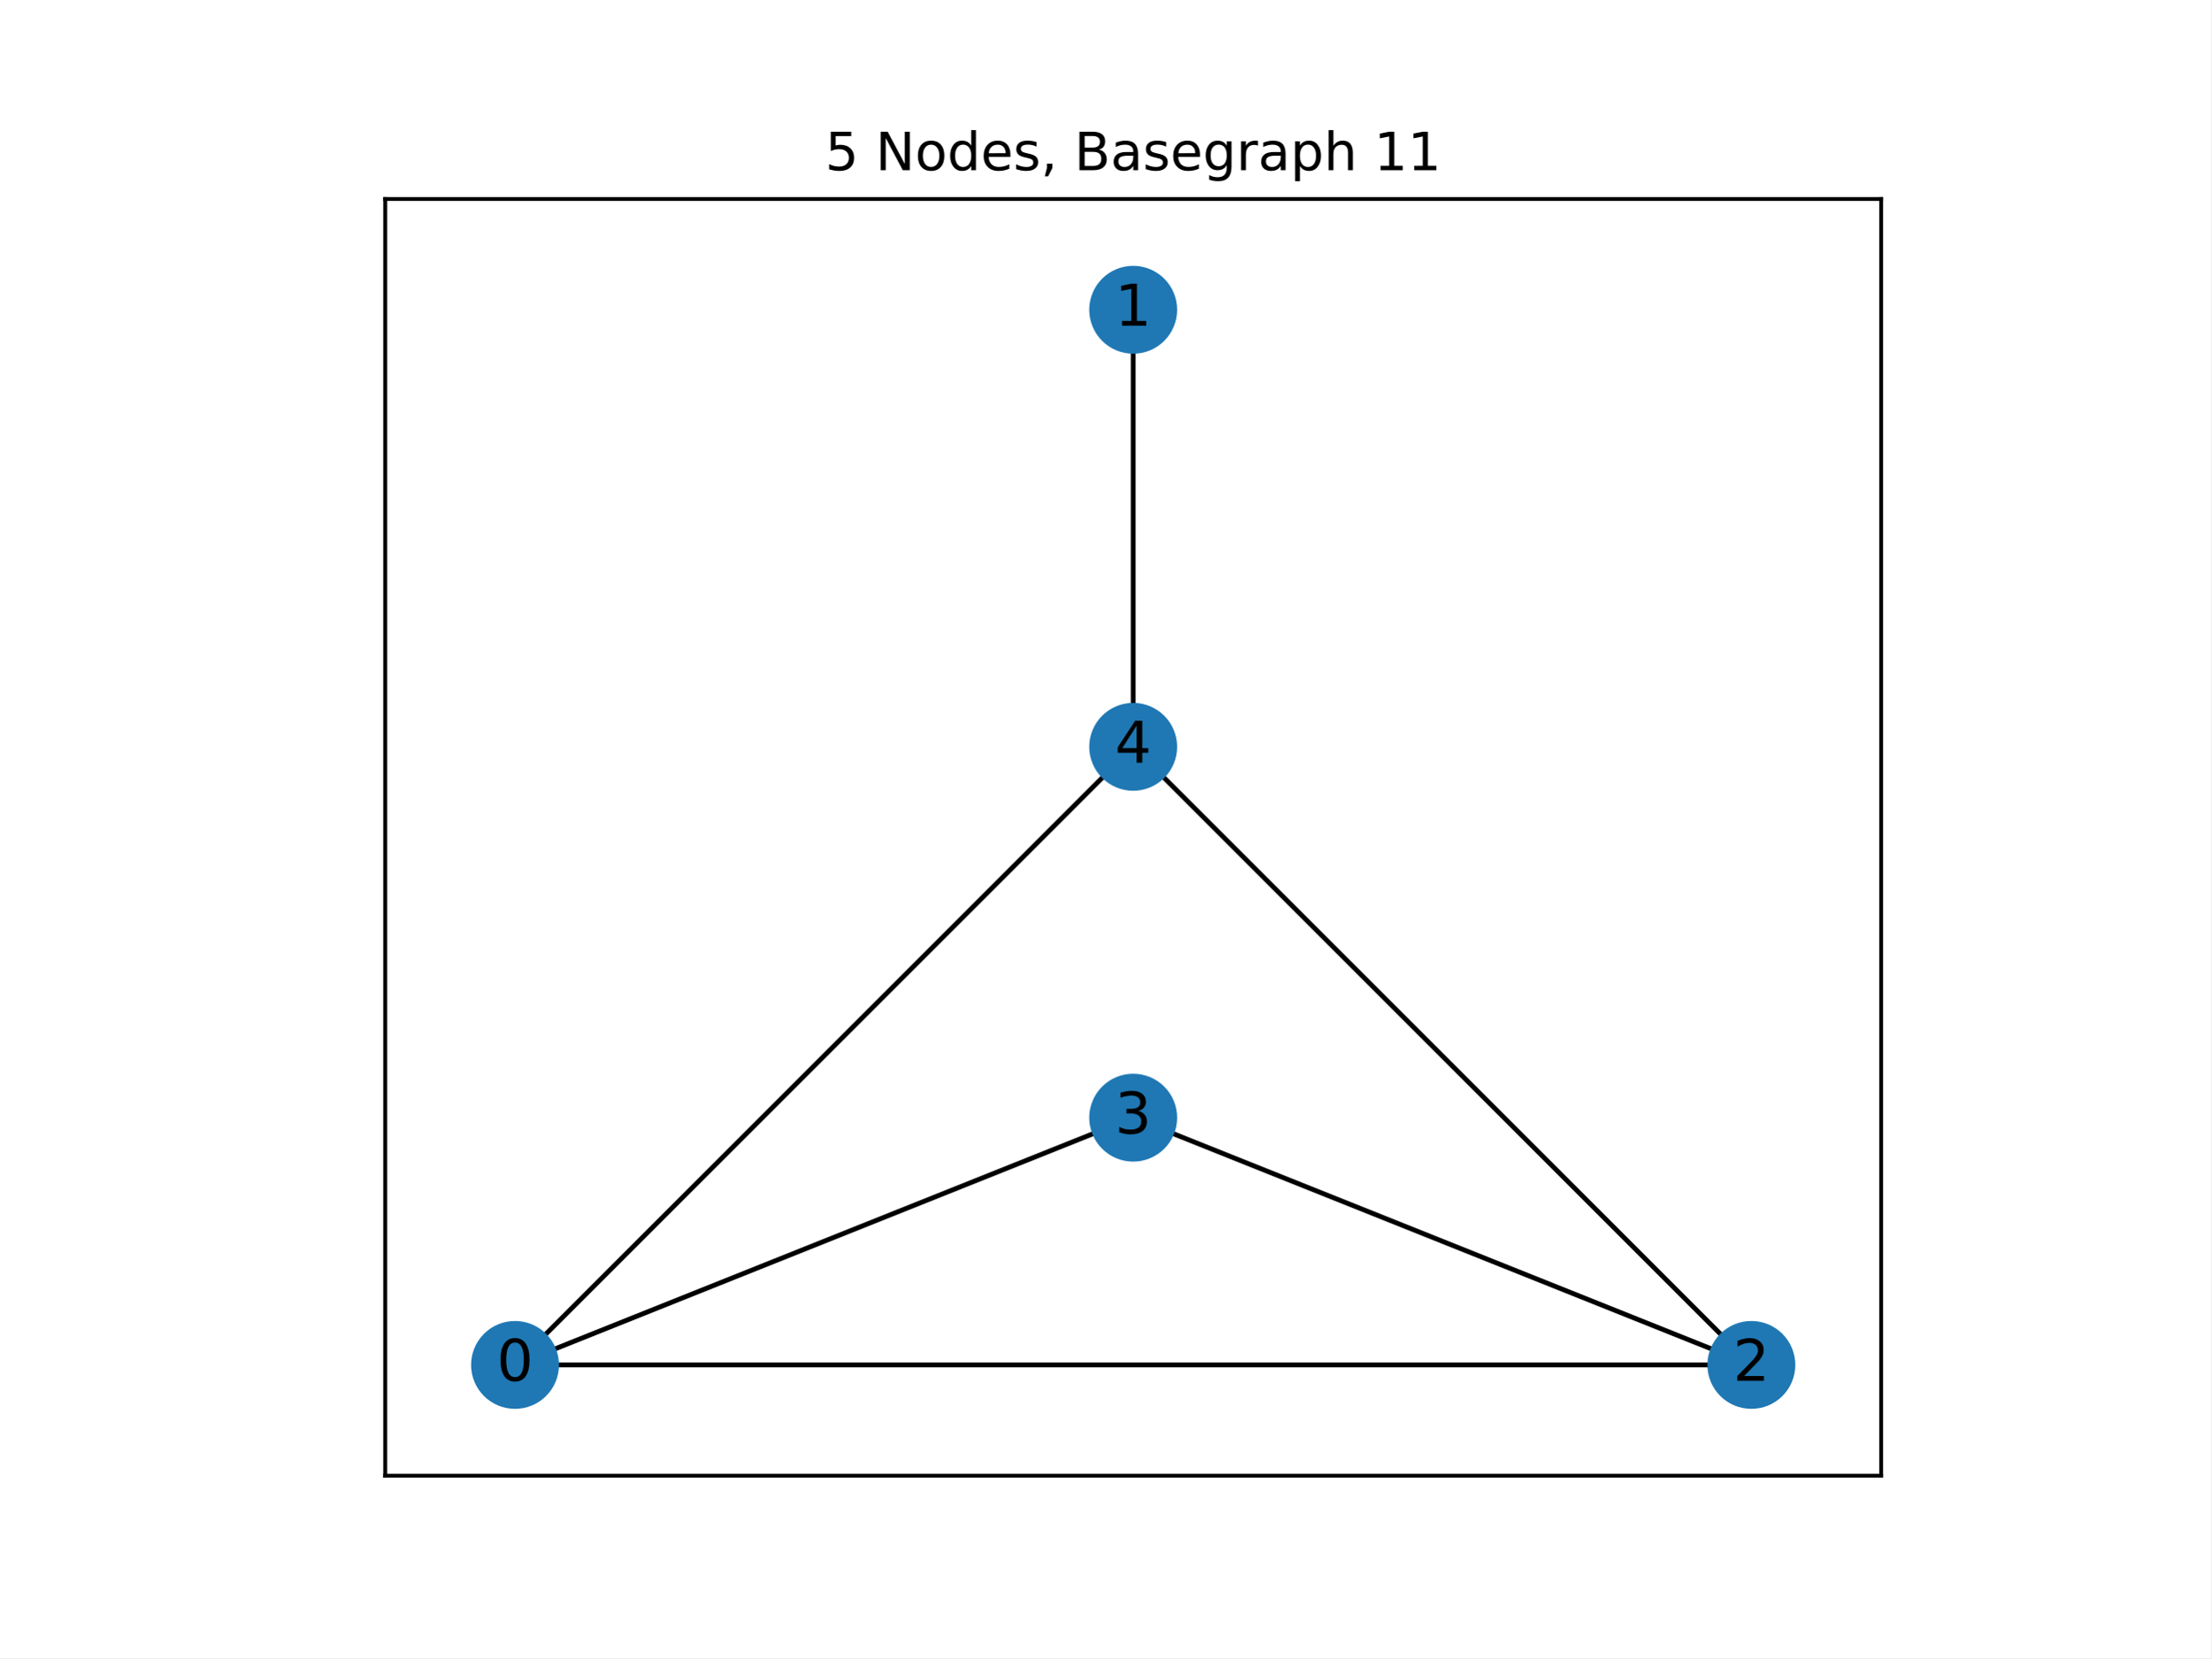
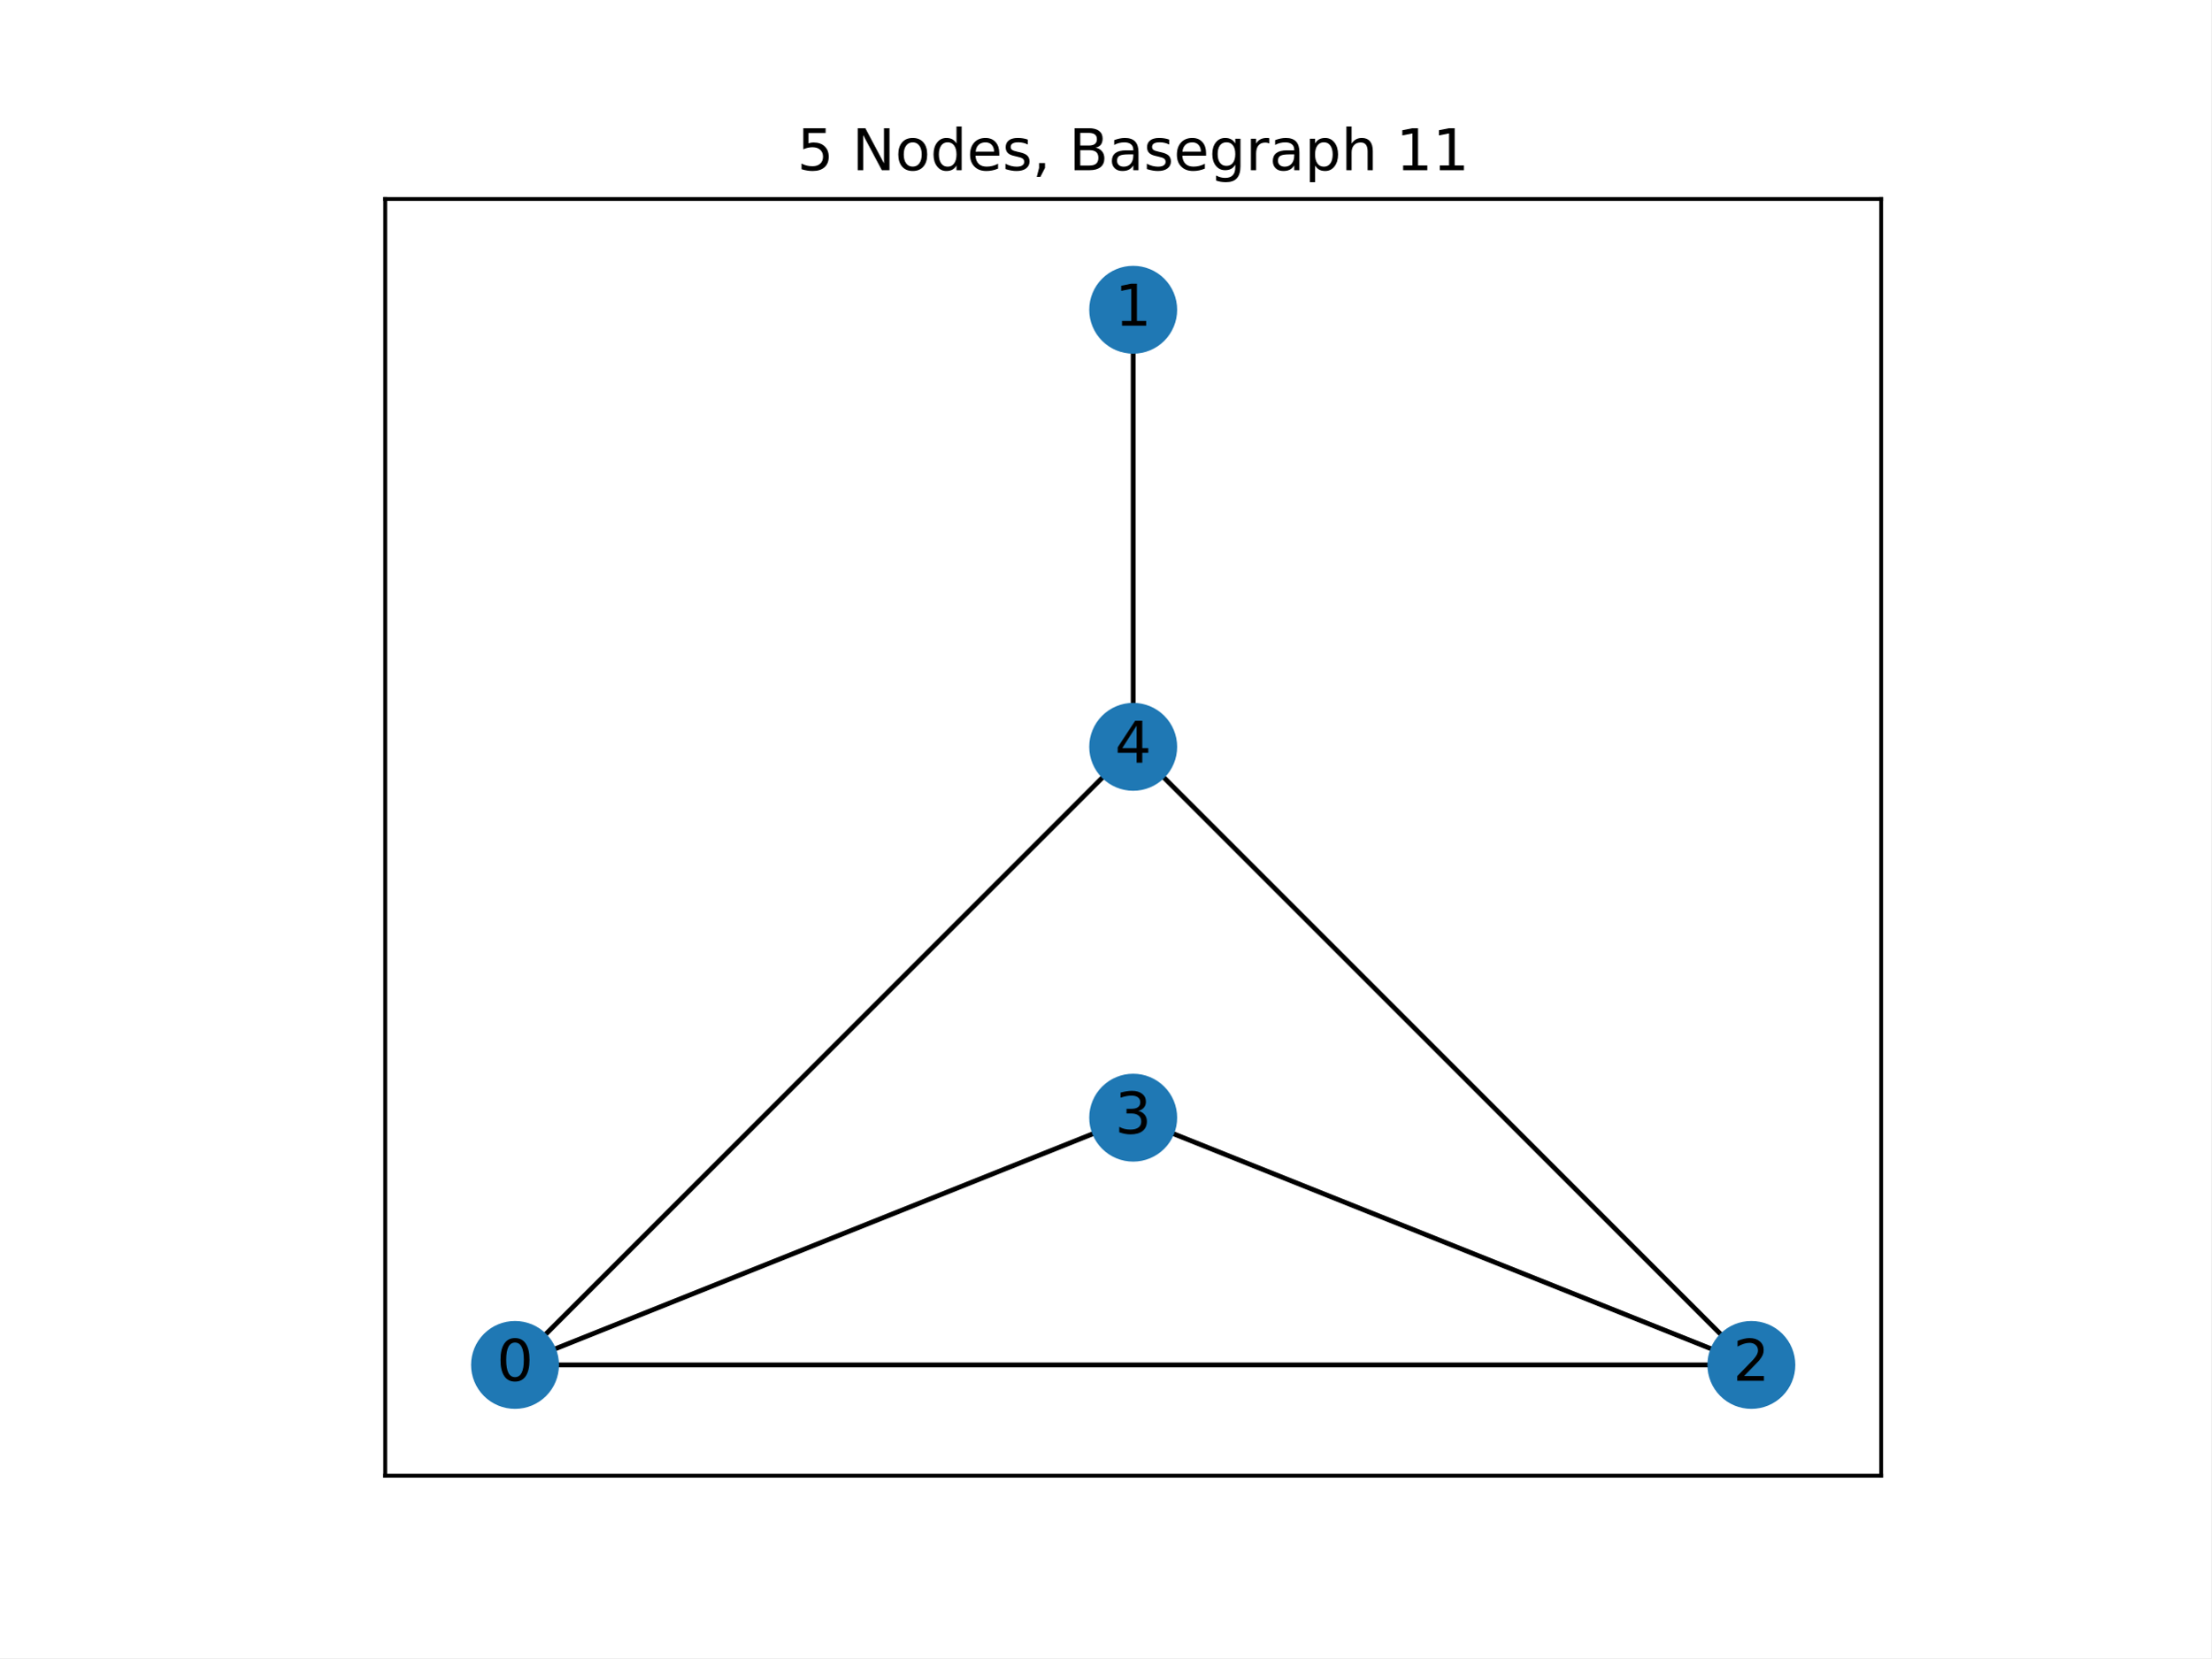
<svg xmlns="http://www.w3.org/2000/svg" xmlns:xlink="http://www.w3.org/1999/xlink" width="460.8pt" height="345.6pt" viewBox="0 0 460.8 345.6" version="1.1">
  <defs>
    <style type="text/css">*{stroke-linejoin: round; stroke-linecap: butt}</style>
  </defs>
  <g id="figure_1">
    <g id="patch_1">
      <path d="M 0 345.6  L 460.8 345.6  L 460.8 0  L 0 0  z " style="fill: #ffffff" />
    </g>
    <g id="axes_1">
      <g id="patch_2">
        <path d="M 80.275 307.584  L 392.045 307.584  L 392.045 41.472  L 80.275 41.472  z " style="fill: #ffffff" />
      </g>
      <g id="LineCollection_1">
-         <path d="M 107.33 284.492  L 364.99 284.492  " clip-path="url(#p6cba78e2fe)" style="fill: none; stroke: #000000" />
-         <path d="M 107.33 284.492  L 236.16 232.959  " clip-path="url(#p6cba78e2fe)" style="fill: none; stroke: #000000" />
-         <path d="M 107.33 284.492  L 236.16 155.661  " clip-path="url(#p6cba78e2fe)" style="fill: none; stroke: #000000" />
-         <path d="M 236.16 64.564  L 236.16 155.661  " clip-path="url(#p6cba78e2fe)" style="fill: none; stroke: #000000" />
-         <path d="M 364.99 284.492  L 236.16 232.959  " clip-path="url(#p6cba78e2fe)" style="fill: none; stroke: #000000" />
-         <path d="M 364.99 284.492  L 236.16 155.661  " clip-path="url(#p6cba78e2fe)" style="fill: none; stroke: #000000" />
+         <path d="M 107.33 284.492  L 364.99 284.492  " clip-path="url(#p2a3d9afb40)" style="fill: none; stroke: #000000" />
+         <path d="M 107.33 284.492  L 236.16 232.959  " clip-path="url(#p2a3d9afb40)" style="fill: none; stroke: #000000" />
+         <path d="M 107.33 284.492  L 236.16 155.661  " clip-path="url(#p2a3d9afb40)" style="fill: none; stroke: #000000" />
+         <path d="M 236.16 64.564  L 236.16 155.661  " clip-path="url(#p2a3d9afb40)" style="fill: none; stroke: #000000" />
+         <path d="M 364.99 284.492  L 236.16 232.959  " clip-path="url(#p2a3d9afb40)" style="fill: none; stroke: #000000" />
+         <path d="M 364.99 284.492  L 236.16 155.661  " clip-path="url(#p2a3d9afb40)" style="fill: none; stroke: #000000" />
      </g>
      <g id="matplotlib.axis_1">
        <g id="xtick_1" />
        <g id="xtick_2" />
        <g id="xtick_3" />
        <g id="xtick_4" />
        <g id="xtick_5" />
      </g>
      <g id="matplotlib.axis_2">
        <g id="ytick_1" />
        <g id="ytick_2" />
        <g id="ytick_3" />
        <g id="ytick_4" />
        <g id="ytick_5" />
        <g id="ytick_6" />
        <g id="ytick_7" />
        <g id="ytick_8" />
      </g>
      <g id="PathCollection_1">
        <defs>
-           <path id="ma055dbfdbb" d="M 0 8.66  C 2.297 8.66 4.5 7.748 6.124 6.124  C 7.748 4.5 8.66 2.297 8.66 0  C 8.66 -2.297 7.748 -4.5 6.124 -6.124  C 4.5 -7.748 2.297 -8.66 0 -8.66  C -2.297 -8.66 -4.5 -7.748 -6.124 -6.124  C -7.748 -4.5 -8.66 -2.297 -8.66 0  C -8.66 2.297 -7.748 4.5 -6.124 6.124  C -4.5 7.748 -2.297 8.66 0 8.66  z " style="stroke: #1f78b4" />
+           <path id="m6ae9810b28" d="M 0 8.66  C 2.297 8.66 4.5 7.748 6.124 6.124  C 7.748 4.5 8.66 2.297 8.66 0  C 8.66 -2.297 7.748 -4.5 6.124 -6.124  C 4.5 -7.748 2.297 -8.66 0 -8.66  C -2.297 -8.66 -4.5 -7.748 -6.124 -6.124  C -7.748 -4.5 -8.66 -2.297 -8.66 0  C -8.66 2.297 -7.748 4.5 -6.124 6.124  C -4.5 7.748 -2.297 8.66 0 8.66  z " style="stroke: #1f78b4" />
        </defs>
-         <g clip-path="url(#p6cba78e2fe)">
-           <use xlink:href="#ma055dbfdbb" x="107.33" y="284.492" style="fill: #1f78b4; stroke: #1f78b4" />
-           <use xlink:href="#ma055dbfdbb" x="236.16" y="64.564" style="fill: #1f78b4; stroke: #1f78b4" />
-           <use xlink:href="#ma055dbfdbb" x="364.99" y="284.492" style="fill: #1f78b4; stroke: #1f78b4" />
-           <use xlink:href="#ma055dbfdbb" x="236.16" y="232.959" style="fill: #1f78b4; stroke: #1f78b4" />
-           <use xlink:href="#ma055dbfdbb" x="236.16" y="155.661" style="fill: #1f78b4; stroke: #1f78b4" />
+         <g clip-path="url(#p2a3d9afb40)">
+           <use xlink:href="#m6ae9810b28" x="107.33" y="284.492" style="fill: #1f78b4; stroke: #1f78b4" />
+           <use xlink:href="#m6ae9810b28" x="236.16" y="64.564" style="fill: #1f78b4; stroke: #1f78b4" />
+           <use xlink:href="#m6ae9810b28" x="364.99" y="284.492" style="fill: #1f78b4; stroke: #1f78b4" />
+           <use xlink:href="#m6ae9810b28" x="236.16" y="232.959" style="fill: #1f78b4; stroke: #1f78b4" />
+           <use xlink:href="#m6ae9810b28" x="236.16" y="155.661" style="fill: #1f78b4; stroke: #1f78b4" />
        </g>
      </g>
      <g id="patch_3">
        <path d="M 80.275 307.584  L 80.275 41.472  " style="fill: none; stroke: #000000; stroke-width: 0.8; stroke-linejoin: miter; stroke-linecap: square" />
      </g>
      <g id="patch_4">
        <path d="M 392.045 307.584  L 392.045 41.472  " style="fill: none; stroke: #000000; stroke-width: 0.8; stroke-linejoin: miter; stroke-linecap: square" />
      </g>
      <g id="patch_5">
        <path d="M 80.275 307.584  L 392.045 307.584  " style="fill: none; stroke: #000000; stroke-width: 0.8; stroke-linejoin: miter; stroke-linecap: square" />
      </g>
      <g id="patch_6">
        <path d="M 80.275 41.472  L 392.045 41.472  " style="fill: none; stroke: #000000; stroke-width: 0.8; stroke-linejoin: miter; stroke-linecap: square" />
      </g>
      <g id="text_1">
-         <g clip-path="url(#p6cba78e2fe)">
+         <g clip-path="url(#p2a3d9afb40)">
          <g transform="translate(103.5121 287.8029)scale(0.12 -0.12)">
            <defs>
              <path id="DejaVuSans-30" d="M 2034 4250  Q 1547 4250 1301 3770  Q 1056 3291 1056 2328  Q 1056 1369 1301 889  Q 1547 409 2034 409  Q 2525 409 2770 889  Q 3016 1369 3016 2328  Q 3016 3291 2770 3770  Q 2525 4250 2034 4250  z M 2034 4750  Q 2819 4750 3233 4129  Q 3647 3509 3647 2328  Q 3647 1150 3233 529  Q 2819 -91 2034 -91  Q 1250 -91 836 529  Q 422 1150 422 2328  Q 422 3509 836 4129  Q 1250 4750 2034 4750  z " transform="scale(0.015625)" />
            </defs>
            <use xlink:href="#DejaVuSans-30" />
          </g>
        </g>
      </g>
      <g id="text_2">
-         <g clip-path="url(#p6cba78e2fe)">
+         <g clip-path="url(#p2a3d9afb40)">
          <g transform="translate(232.3425 67.87561)scale(0.12 -0.12)">
            <defs>
              <path id="DejaVuSans-31" d="M 794 531  L 1825 531  L 1825 4091  L 703 3866  L 703 4441  L 1819 4666  L 2450 4666  L 2450 531  L 3481 531  L 3481 0  L 794 0  L 794 531  z " transform="scale(0.015625)" />
            </defs>
            <use xlink:href="#DejaVuSans-31" />
          </g>
        </g>
      </g>
      <g id="text_3">
-         <g clip-path="url(#p6cba78e2fe)">
+         <g clip-path="url(#p2a3d9afb40)">
          <g transform="translate(361.1729 287.8029)scale(0.12 -0.12)">
            <defs>
              <path id="DejaVuSans-32" d="M 1228 531  L 3431 531  L 3431 0  L 469 0  L 469 531  Q 828 903 1448 1529  Q 2069 2156 2228 2338  Q 2531 2678 2651 2914  Q 2772 3150 2772 3378  Q 2772 3750 2511 3984  Q 2250 4219 1831 4219  Q 1534 4219 1204 4116  Q 875 4013 500 3803  L 500 4441  Q 881 4594 1212 4672  Q 1544 4750 1819 4750  Q 2544 4750 2975 4387  Q 3406 4025 3406 3419  Q 3406 3131 3298 2873  Q 3191 2616 2906 2266  Q 2828 2175 2409 1742  Q 1991 1309 1228 531  z " transform="scale(0.015625)" />
            </defs>
            <use xlink:href="#DejaVuSans-32" />
          </g>
        </g>
      </g>
      <g id="text_4">
-         <g clip-path="url(#p6cba78e2fe)">
+         <g clip-path="url(#p2a3d9afb40)">
          <g transform="translate(232.3425 236.2707)scale(0.12 -0.12)">
            <defs>
              <path id="DejaVuSans-33" d="M 2597 2516  Q 3050 2419 3304 2112  Q 3559 1806 3559 1356  Q 3559 666 3084 287  Q 2609 -91 1734 -91  Q 1441 -91 1130 -33  Q 819 25 488 141  L 488 750  Q 750 597 1062 519  Q 1375 441 1716 441  Q 2309 441 2620 675  Q 2931 909 2931 1356  Q 2931 1769 2642 2001  Q 2353 2234 1838 2234  L 1294 2234  L 1294 2753  L 1863 2753  Q 2328 2753 2575 2939  Q 2822 3125 2822 3475  Q 2822 3834 2567 4026  Q 2313 4219 1838 4219  Q 1578 4219 1281 4162  Q 984 4106 628 3988  L 628 4550  Q 988 4650 1302 4700  Q 1616 4750 1894 4750  Q 2613 4750 3031 4423  Q 3450 4097 3450 3541  Q 3450 3153 3228 2886  Q 3006 2619 2597 2516  z " transform="scale(0.015625)" />
            </defs>
            <use xlink:href="#DejaVuSans-33" />
          </g>
        </g>
      </g>
      <g id="text_5">
-         <g clip-path="url(#p6cba78e2fe)">
+         <g clip-path="url(#p2a3d9afb40)">
          <g transform="translate(232.3425 158.9725)scale(0.12 -0.12)">
            <defs>
              <path id="DejaVuSans-34" d="M 2419 4116  L 825 1625  L 2419 1625  L 2419 4116  z M 2253 4666  L 3047 4666  L 3047 1625  L 3713 1625  L 3713 1100  L 3047 1100  L 3047 0  L 2419 0  L 2419 1100  L 313 1100  L 313 1709  L 2253 4666  z " transform="scale(0.015625)" />
            </defs>
            <use xlink:href="#DejaVuSans-34" />
          </g>
        </g>
      </g>
      <g id="text_6">
-         <g transform="translate(171.9552 35.472)scale(0.11 -0.11)">
+         <g transform="translate(166.1184 35.472)scale(0.12 -0.12)">
          <defs>
            <path id="DejaVuSans-35" d="M 691 4666  L 3169 4666  L 3169 4134  L 1269 4134  L 1269 2991  Q 1406 3038 1543 3061  Q 1681 3084 1819 3084  Q 2600 3084 3056 2656  Q 3513 2228 3513 1497  Q 3513 744 3044 326  Q 2575 -91 1722 -91  Q 1428 -91 1123 -41  Q 819 9 494 109  L 494 744  Q 775 591 1075 516  Q 1375 441 1709 441  Q 2250 441 2565 725  Q 2881 1009 2881 1497  Q 2881 1984 2565 2268  Q 2250 2553 1709 2553  Q 1456 2553 1204 2497  Q 953 2441 691 2322  L 691 4666  z " transform="scale(0.015625)" />
            <path id="DejaVuSans-20" transform="scale(0.015625)" />
            <path id="DejaVuSans-4e" d="M 628 4666  L 1478 4666  L 3547 763  L 3547 4666  L 4159 4666  L 4159 0  L 3309 0  L 1241 3903  L 1241 0  L 628 0  L 628 4666  z " transform="scale(0.015625)" />
            <path id="DejaVuSans-6f" d="M 1959 3097  Q 1497 3097 1228 2736  Q 959 2375 959 1747  Q 959 1119 1226 758  Q 1494 397 1959 397  Q 2419 397 2687 759  Q 2956 1122 2956 1747  Q 2956 2369 2687 2733  Q 2419 3097 1959 3097  z M 1959 3584  Q 2709 3584 3137 3096  Q 3566 2609 3566 1747  Q 3566 888 3137 398  Q 2709 -91 1959 -91  Q 1206 -91 779 398  Q 353 888 353 1747  Q 353 2609 779 3096  Q 1206 3584 1959 3584  z " transform="scale(0.015625)" />
            <path id="DejaVuSans-64" d="M 2906 2969  L 2906 4863  L 3481 4863  L 3481 0  L 2906 0  L 2906 525  Q 2725 213 2448 61  Q 2172 -91 1784 -91  Q 1150 -91 751 415  Q 353 922 353 1747  Q 353 2572 751 3078  Q 1150 3584 1784 3584  Q 2172 3584 2448 3432  Q 2725 3281 2906 2969  z M 947 1747  Q 947 1113 1208 752  Q 1469 391 1925 391  Q 2381 391 2643 752  Q 2906 1113 2906 1747  Q 2906 2381 2643 2742  Q 2381 3103 1925 3103  Q 1469 3103 1208 2742  Q 947 2381 947 1747  z " transform="scale(0.015625)" />
            <path id="DejaVuSans-65" d="M 3597 1894  L 3597 1613  L 953 1613  Q 991 1019 1311 708  Q 1631 397 2203 397  Q 2534 397 2845 478  Q 3156 559 3463 722  L 3463 178  Q 3153 47 2828 -22  Q 2503 -91 2169 -91  Q 1331 -91 842 396  Q 353 884 353 1716  Q 353 2575 817 3079  Q 1281 3584 2069 3584  Q 2775 3584 3186 3129  Q 3597 2675 3597 1894  z M 3022 2063  Q 3016 2534 2758 2815  Q 2500 3097 2075 3097  Q 1594 3097 1305 2825  Q 1016 2553 972 2059  L 3022 2063  z " transform="scale(0.015625)" />
            <path id="DejaVuSans-73" d="M 2834 3397  L 2834 2853  Q 2591 2978 2328 3040  Q 2066 3103 1784 3103  Q 1356 3103 1142 2972  Q 928 2841 928 2578  Q 928 2378 1081 2264  Q 1234 2150 1697 2047  L 1894 2003  Q 2506 1872 2764 1633  Q 3022 1394 3022 966  Q 3022 478 2636 193  Q 2250 -91 1575 -91  Q 1294 -91 989 -36  Q 684 19 347 128  L 347 722  Q 666 556 975 473  Q 1284 391 1588 391  Q 1994 391 2212 530  Q 2431 669 2431 922  Q 2431 1156 2273 1281  Q 2116 1406 1581 1522  L 1381 1569  Q 847 1681 609 1914  Q 372 2147 372 2553  Q 372 3047 722 3315  Q 1072 3584 1716 3584  Q 2034 3584 2315 3537  Q 2597 3491 2834 3397  z " transform="scale(0.015625)" />
            <path id="DejaVuSans-2c" d="M 750 794  L 1409 794  L 1409 256  L 897 -744  L 494 -744  L 750 256  L 750 794  z " transform="scale(0.015625)" />
            <path id="DejaVuSans-42" d="M 1259 2228  L 1259 519  L 2272 519  Q 2781 519 3026 730  Q 3272 941 3272 1375  Q 3272 1813 3026 2020  Q 2781 2228 2272 2228  L 1259 2228  z M 1259 4147  L 1259 2741  L 2194 2741  Q 2656 2741 2882 2914  Q 3109 3088 3109 3444  Q 3109 3797 2882 3972  Q 2656 4147 2194 4147  L 1259 4147  z M 628 4666  L 2241 4666  Q 2963 4666 3353 4366  Q 3744 4066 3744 3513  Q 3744 3084 3544 2831  Q 3344 2578 2956 2516  Q 3422 2416 3680 2098  Q 3938 1781 3938 1306  Q 3938 681 3513 340  Q 3088 0 2303 0  L 628 0  L 628 4666  z " transform="scale(0.015625)" />
            <path id="DejaVuSans-61" d="M 2194 1759  Q 1497 1759 1228 1600  Q 959 1441 959 1056  Q 959 750 1161 570  Q 1363 391 1709 391  Q 2188 391 2477 730  Q 2766 1069 2766 1631  L 2766 1759  L 2194 1759  z M 3341 1997  L 3341 0  L 2766 0  L 2766 531  Q 2569 213 2275 61  Q 1981 -91 1556 -91  Q 1019 -91 701 211  Q 384 513 384 1019  Q 384 1609 779 1909  Q 1175 2209 1959 2209  L 2766 2209  L 2766 2266  Q 2766 2663 2505 2880  Q 2244 3097 1772 3097  Q 1472 3097 1187 3025  Q 903 2953 641 2809  L 641 3341  Q 956 3463 1253 3523  Q 1550 3584 1831 3584  Q 2591 3584 2966 3190  Q 3341 2797 3341 1997  z " transform="scale(0.015625)" />
            <path id="DejaVuSans-67" d="M 2906 1791  Q 2906 2416 2648 2759  Q 2391 3103 1925 3103  Q 1463 3103 1205 2759  Q 947 2416 947 1791  Q 947 1169 1205 825  Q 1463 481 1925 481  Q 2391 481 2648 825  Q 2906 1169 2906 1791  z M 3481 434  Q 3481 -459 3084 -895  Q 2688 -1331 1869 -1331  Q 1566 -1331 1297 -1286  Q 1028 -1241 775 -1147  L 775 -588  Q 1028 -725 1275 -790  Q 1522 -856 1778 -856  Q 2344 -856 2625 -561  Q 2906 -266 2906 331  L 2906 616  Q 2728 306 2450 153  Q 2172 0 1784 0  Q 1141 0 747 490  Q 353 981 353 1791  Q 353 2603 747 3093  Q 1141 3584 1784 3584  Q 2172 3584 2450 3431  Q 2728 3278 2906 2969  L 2906 3500  L 3481 3500  L 3481 434  z " transform="scale(0.015625)" />
            <path id="DejaVuSans-72" d="M 2631 2963  Q 2534 3019 2420 3045  Q 2306 3072 2169 3072  Q 1681 3072 1420 2755  Q 1159 2438 1159 1844  L 1159 0  L 581 0  L 581 3500  L 1159 3500  L 1159 2956  Q 1341 3275 1631 3429  Q 1922 3584 2338 3584  Q 2397 3584 2469 3576  Q 2541 3569 2628 3553  L 2631 2963  z " transform="scale(0.015625)" />
            <path id="DejaVuSans-70" d="M 1159 525  L 1159 -1331  L 581 -1331  L 581 3500  L 1159 3500  L 1159 2969  Q 1341 3281 1617 3432  Q 1894 3584 2278 3584  Q 2916 3584 3314 3078  Q 3713 2572 3713 1747  Q 3713 922 3314 415  Q 2916 -91 2278 -91  Q 1894 -91 1617 61  Q 1341 213 1159 525  z M 3116 1747  Q 3116 2381 2855 2742  Q 2594 3103 2138 3103  Q 1681 3103 1420 2742  Q 1159 2381 1159 1747  Q 1159 1113 1420 752  Q 1681 391 2138 391  Q 2594 391 2855 752  Q 3116 1113 3116 1747  z " transform="scale(0.015625)" />
            <path id="DejaVuSans-68" d="M 3513 2113  L 3513 0  L 2938 0  L 2938 2094  Q 2938 2591 2744 2837  Q 2550 3084 2163 3084  Q 1697 3084 1428 2787  Q 1159 2491 1159 1978  L 1159 0  L 581 0  L 581 4863  L 1159 4863  L 1159 2956  Q 1366 3272 1645 3428  Q 1925 3584 2291 3584  Q 2894 3584 3203 3211  Q 3513 2838 3513 2113  z " transform="scale(0.015625)" />
          </defs>
          <use xlink:href="#DejaVuSans-35" />
          <use xlink:href="#DejaVuSans-20" x="63.623" />
          <use xlink:href="#DejaVuSans-4e" x="95.41" />
          <use xlink:href="#DejaVuSans-6f" x="170.215" />
          <use xlink:href="#DejaVuSans-64" x="231.396" />
          <use xlink:href="#DejaVuSans-65" x="294.873" />
          <use xlink:href="#DejaVuSans-73" x="356.396" />
          <use xlink:href="#DejaVuSans-2c" x="408.496" />
          <use xlink:href="#DejaVuSans-20" x="440.283" />
          <use xlink:href="#DejaVuSans-42" x="472.07" />
          <use xlink:href="#DejaVuSans-61" x="540.674" />
          <use xlink:href="#DejaVuSans-73" x="601.953" />
          <use xlink:href="#DejaVuSans-65" x="654.053" />
          <use xlink:href="#DejaVuSans-67" x="715.576" />
          <use xlink:href="#DejaVuSans-72" x="779.053" />
          <use xlink:href="#DejaVuSans-61" x="820.166" />
          <use xlink:href="#DejaVuSans-70" x="881.445" />
          <use xlink:href="#DejaVuSans-68" x="944.922" />
          <use xlink:href="#DejaVuSans-20" x="1008.301" />
          <use xlink:href="#DejaVuSans-31" x="1040.088" />
          <use xlink:href="#DejaVuSans-31" x="1103.711" />
        </g>
      </g>
    </g>
  </g>
  <defs>
-     <clipPath id="p6cba78e2fe">
+     <clipPath id="p2a3d9afb40">
      <rect x="80.275" y="41.472" width="311.77" height="266.112" />
    </clipPath>
  </defs>
</svg>
